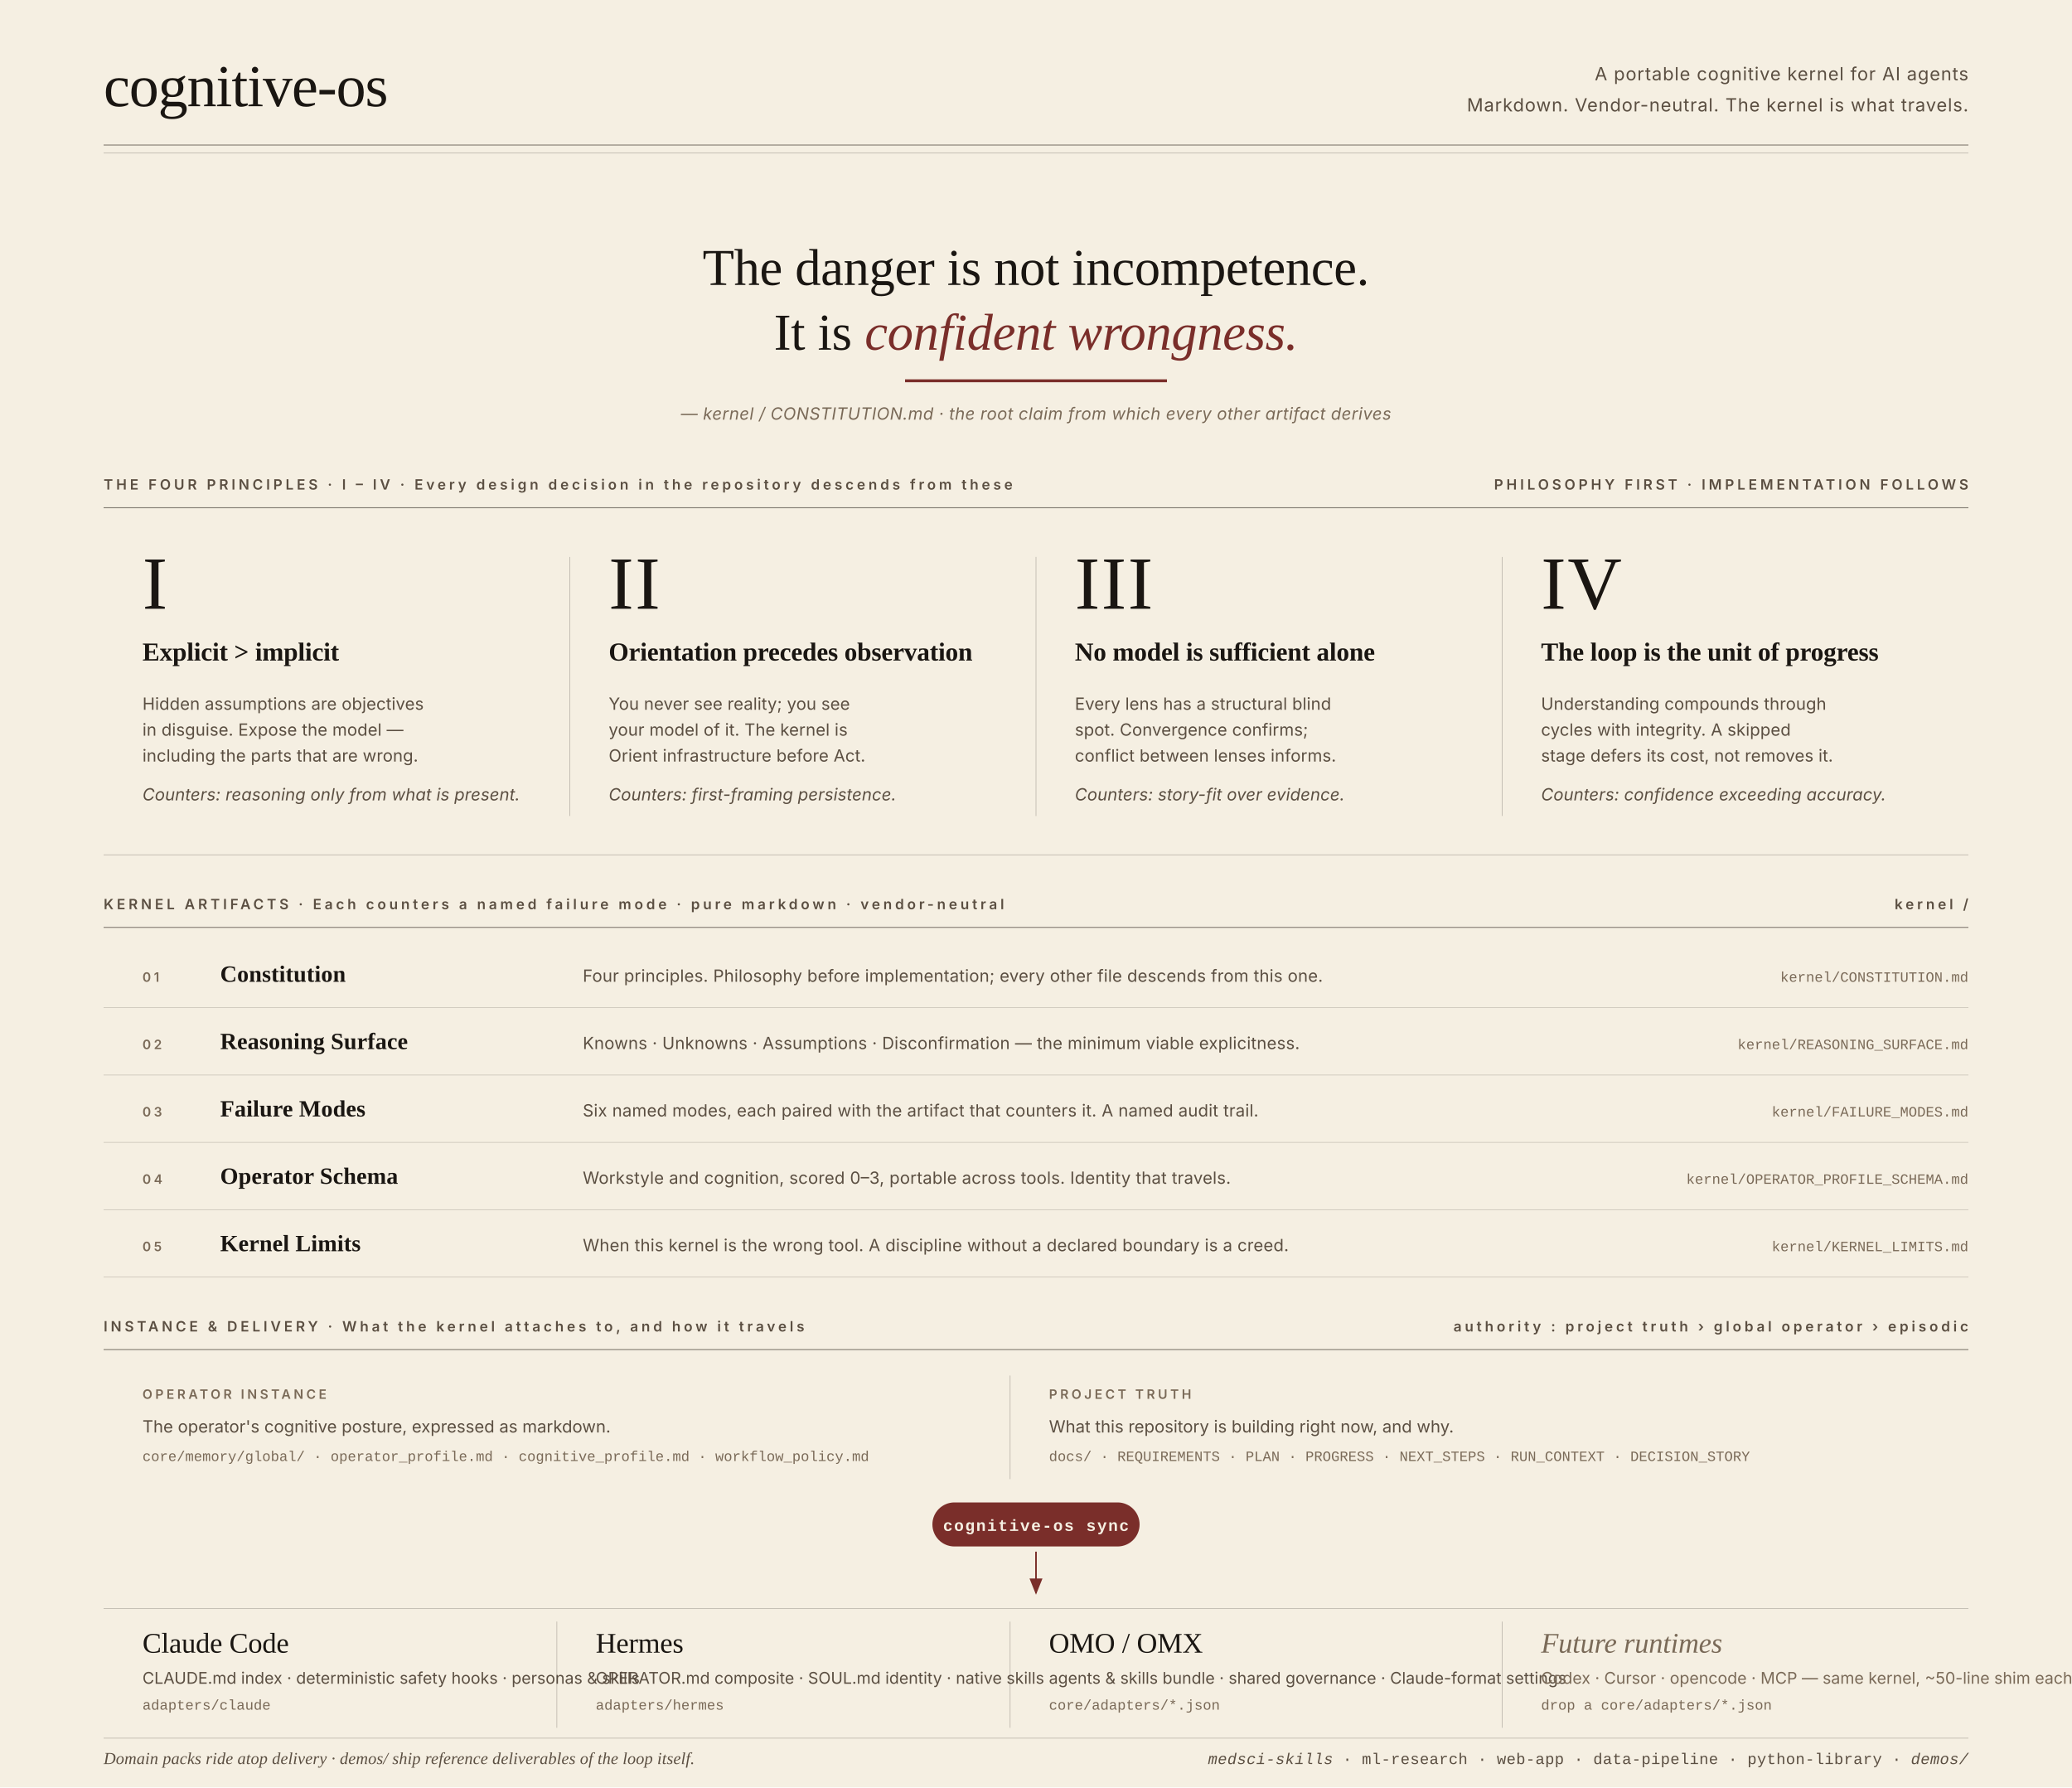
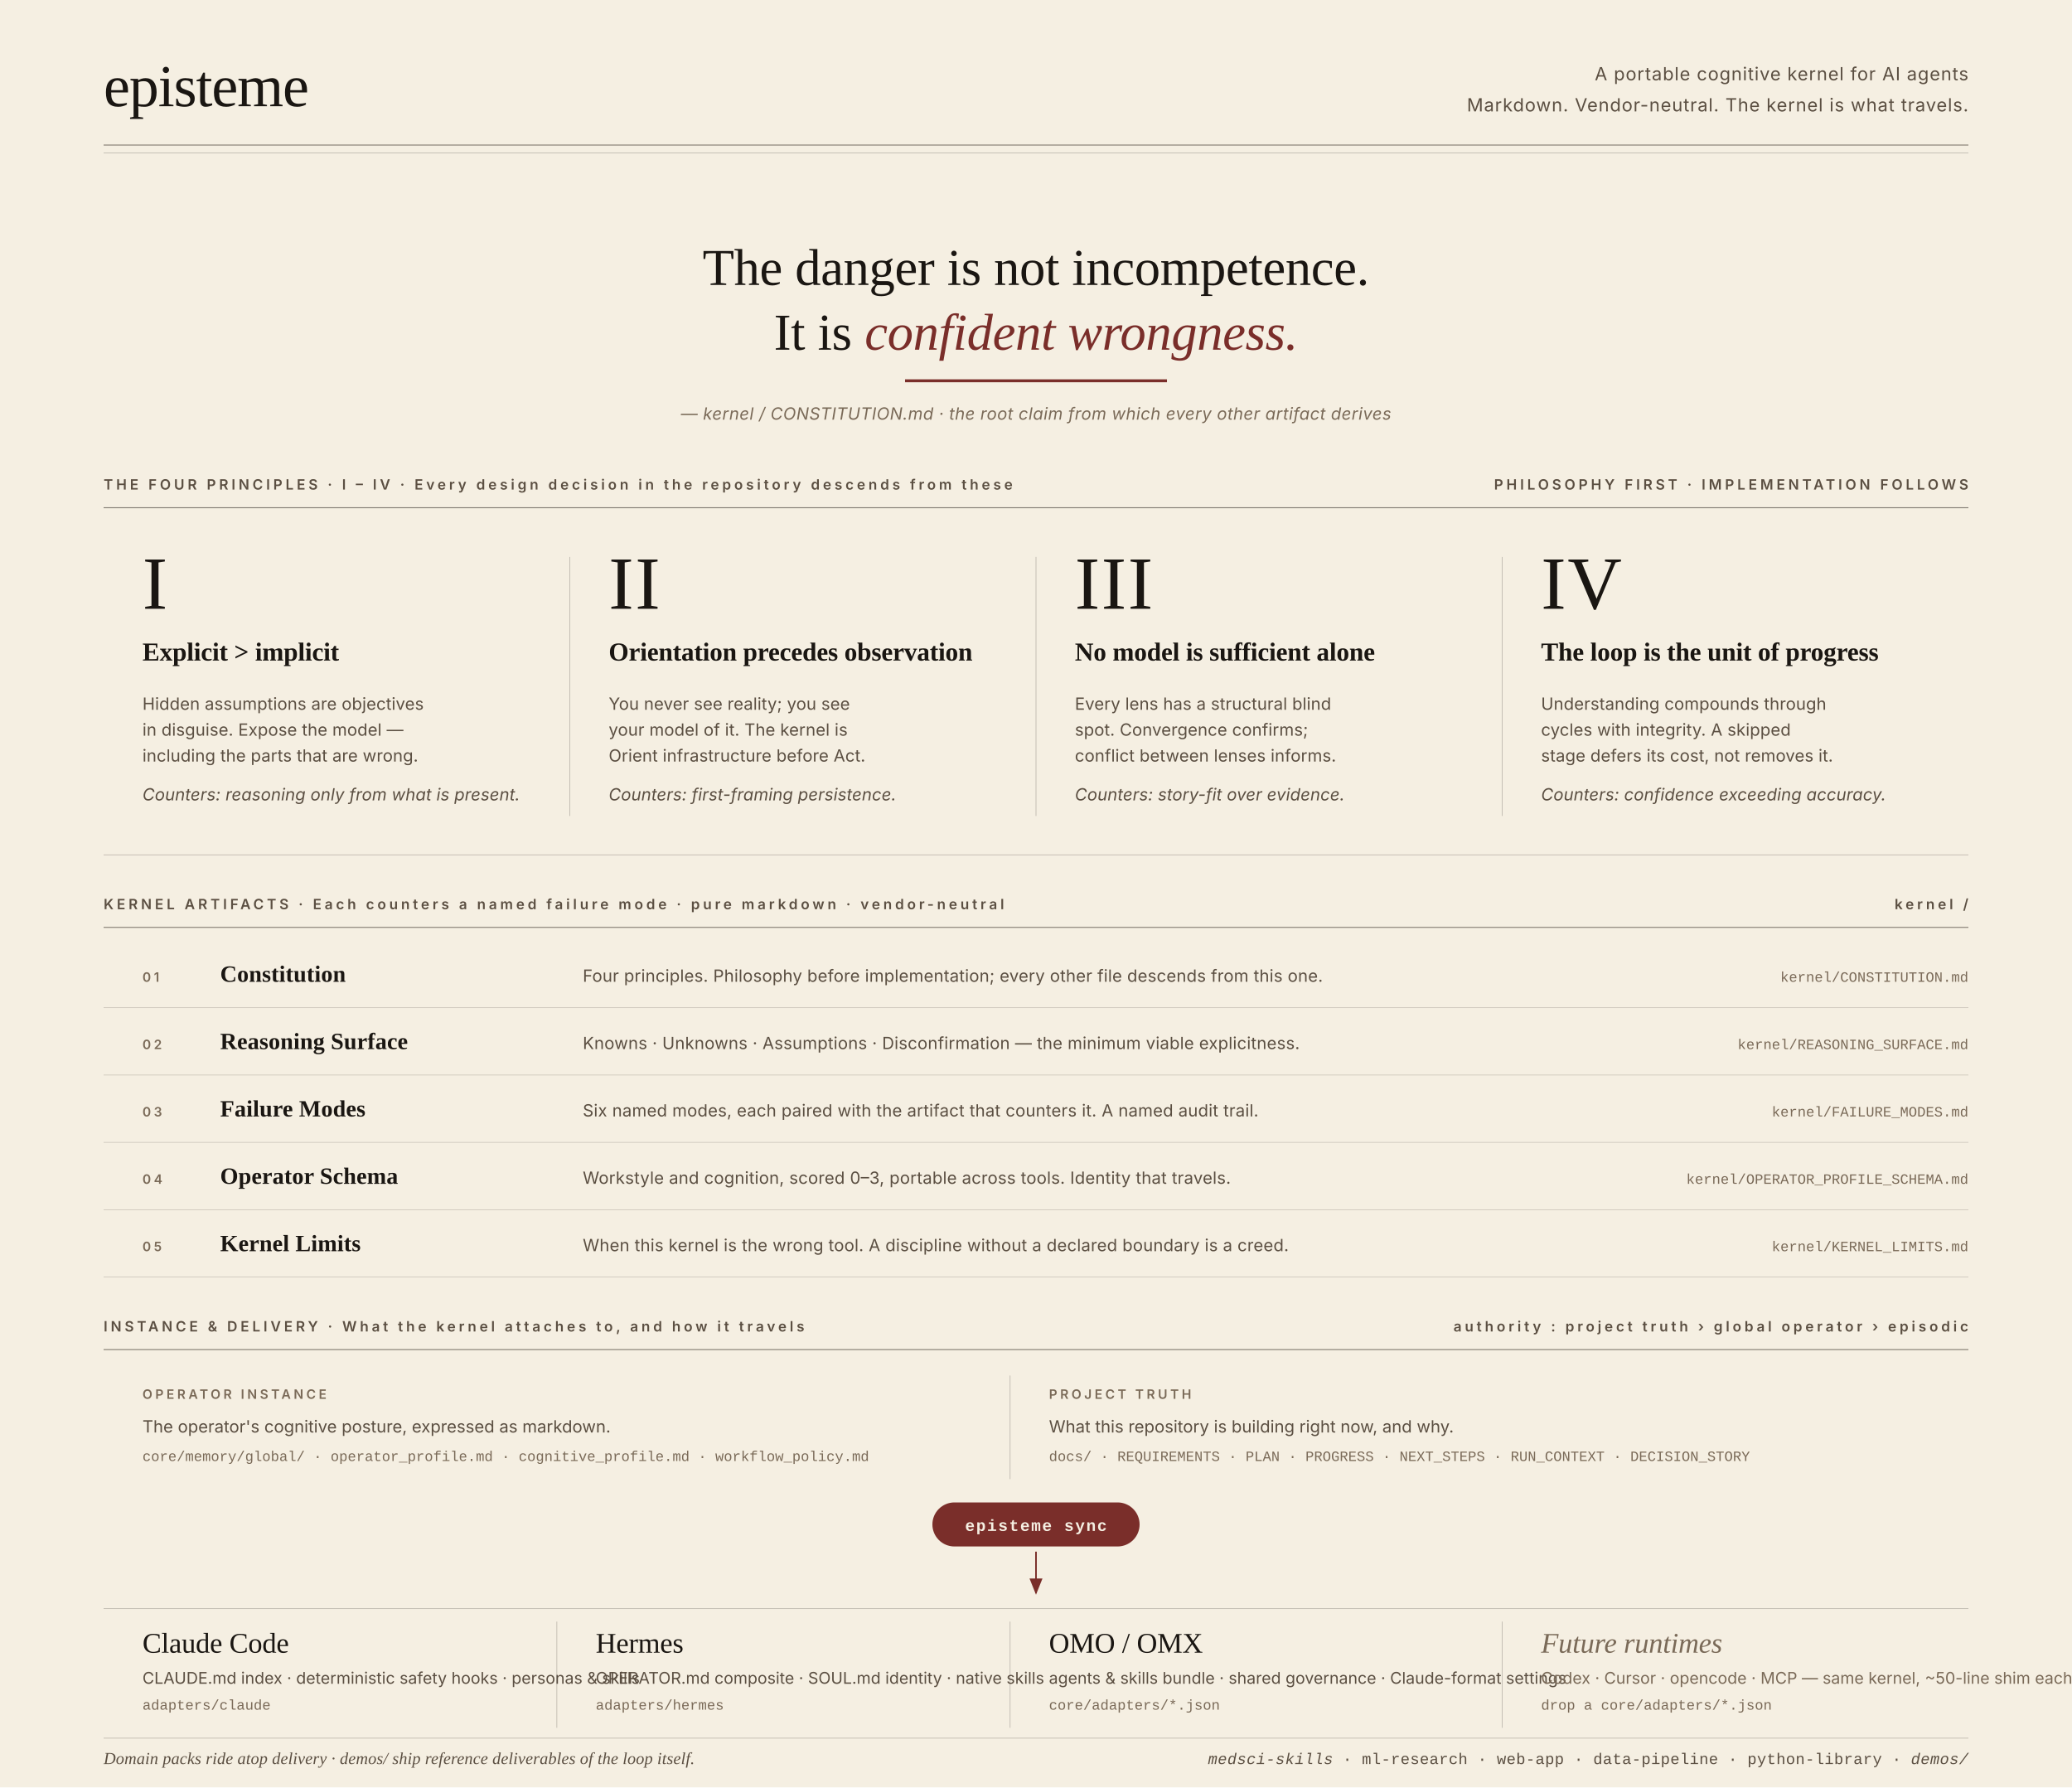
- <svg xmlns="http://www.w3.org/2000/svg" width="1600" height="1380" viewBox="0 0 1600 1380" role="img" aria-label="cognitive-os — a portable cognitive kernel for AI agents. The kernel is markdown; adapters deliver it; the kernel is what travels.">
+ <svg xmlns="http://www.w3.org/2000/svg" width="1600" height="1380" viewBox="0 0 1600 1380" role="img" aria-label="episteme — a portable cognitive kernel for AI agents. The kernel is markdown; adapters deliver it; the kernel is what travels.">
  <defs>
    <style type="text/css">
      /* Editorial Constitution — typographic, no filled panels except the sync pill. */
      .nameplate    { font: 500 46px ui-serif, Georgia, "Times New Roman", serif; fill: #1A1612; letter-spacing: -0.015em; }
      .nameplate em { font-style: italic; font-weight: 400; }
      .epigraph     { font: 400 14px ui-sans-serif, -apple-system, "Segoe UI", "Helvetica Neue", sans-serif; fill: #5B4F42; letter-spacing: 0.04em; }
      .epigraph em  { font-style: italic; fill: #1A1612; }

      .rootclaim    { font: 500 40px ui-serif, Georgia, "Times New Roman", serif; fill: #1A1612; letter-spacing: -0.005em; }
      .rootclaim em { font-style: italic; font-weight: 500; fill: #7A2E2A; }
      .attribution  { font: 400 italic 13px ui-sans-serif, -apple-system, "Segoe UI", sans-serif; fill: #7A6A58; letter-spacing: 0.02em; }

      .section      { font: 600 11px ui-sans-serif, -apple-system, "Segoe UI", sans-serif; fill: #5B4F42; letter-spacing: 0.22em; }
      .section-hair { stroke: #2A231E; stroke-width: 0.75; stroke-opacity: 0.55; fill: none; }
      .hair         { stroke: #2A231E; stroke-width: 0.5; stroke-opacity: 0.30; fill: none; }
      .hair-row     { stroke: #2A231E; stroke-width: 0.5; stroke-opacity: 0.22; fill: none; }

      .roman        { font: 400 58px ui-serif, Georgia, "Times New Roman", serif; fill: #1A1612; letter-spacing: 0.02em; }
      .p-title      { font: 600 20px ui-serif, Georgia, "Times New Roman", serif; fill: #1A1612; letter-spacing: -0.005em; }
      .p-gloss      { font: 400 13px ui-sans-serif, -apple-system, "Segoe UI", sans-serif; fill: #5B4F42; letter-spacing: 0.005em; }
      .p-gloss em   { font-style: italic; fill: #1A1612; }

      .a-index      { font: 600 10px ui-sans-serif, -apple-system, "Segoe UI", sans-serif; fill: #7A6A58; letter-spacing: 0.22em; }
      .a-title      { font: 600 18px ui-serif, Georgia, "Times New Roman", serif; fill: #1A1612; letter-spacing: 0.005em; }
      .a-gloss      { font: 400 13px ui-sans-serif, -apple-system, "Segoe UI", sans-serif; fill: #5B4F42; letter-spacing: 0.01em; }
      .a-gloss em   { font-style: italic; fill: #1A1612; }
      .a-path       { font: 400 11px ui-monospace, "SF Mono", Menlo, Monaco, "Courier New", monospace; fill: #7A6A58; }

      .row-label    { font: 600 10px ui-sans-serif, -apple-system, "Segoe UI", sans-serif; fill: #7A6A58; letter-spacing: 0.22em; }
      .row-gloss    { font: 400 13px ui-sans-serif, -apple-system, "Segoe UI", sans-serif; fill: #5B4F42; }
      .row-path     { font: 400 11px ui-monospace, "SF Mono", Menlo, Monaco, "Courier New", monospace; fill: #7A6A58; }

      .sync-label   { font: 600 12.5px ui-monospace, "SF Mono", Menlo, Monaco, "Courier New", monospace; fill: #F5EFE2; letter-spacing: 0.08em; }

      .adapter      { font: 500 22px ui-serif, Georgia, "Times New Roman", serif; fill: #1A1612; letter-spacing: -0.005em; }
      .adapter-line { font: 400 12.5px ui-sans-serif, -apple-system, "Segoe UI", sans-serif; fill: #5B4F42; }
      .adapter-future .adapter { fill: #7A6A58; }
      .adapter-future .adapter-line { fill: #7A6A58; }

      .pack-heading { font: 400 italic 13px ui-serif, Georgia, "Times New Roman", serif; fill: #5B4F42; letter-spacing: 0.005em; }
      .pack-chip    { font: 500 12px ui-monospace, "SF Mono", Menlo, Monaco, "Courier New", monospace; fill: #5B4F42; letter-spacing: 0.02em; }
      .pack-chip em { font-style: italic; fill: #7A2E2A; }

      .colophon     { font: 400 12px ui-sans-serif, -apple-system, "Segoe UI", sans-serif; fill: #5B4F42; letter-spacing: 0.01em; }
      .colophon em  { font-style: italic; fill: #1A1612; }

      .accent-rule  { stroke: #7A2E2A; stroke-width: 2.25; fill: none; stroke-linecap: square; }
      .accent-thin  { stroke: #7A2E2A; stroke-width: 1.25; fill: none; }
      .ink-arrow    { stroke: #2A231E; stroke-width: 0.75; stroke-opacity: 0.55; fill: none; }

      .center { text-anchor: middle; }
      .end    { text-anchor: end; }
    </style>
    <marker id="arrow-accent" markerWidth="10" markerHeight="8" refX="9" refY="4" orient="auto">
      <path d="M0,0 L10,4 L0,8 Z" fill="#7A2E2A" />
    </marker>
    <marker id="arrow-ink" markerWidth="10" markerHeight="8" refX="9" refY="4" orient="auto">
      <path d="M0,0 L10,4 L0,8 Z" fill="#2A231E" fill-opacity="0.55" />
    </marker>
  </defs>
  <rect width="1600" height="1380" fill="#F5EFE2" />
-   <text x="80" y="82" class="nameplate">cognitive-os</text>
+   <text x="80" y="82" class="nameplate">episteme</text>
  <text x="1520" y="62" class="epigraph end">A portable cognitive kernel for AI agents</text>
  <text x="1520" y="86" class="epigraph end">Markdown. Vendor-neutral. The kernel is what travels.</text>
  <line x1="80" y1="112" x2="1520" y2="112" class="section-hair" />
  <line x1="80" y1="118" x2="1520" y2="118" class="hair" />
  <text x="800" y="220" class="rootclaim center">The danger is not incompetence.</text>
  <text x="800" y="270" class="rootclaim center">It is <tspan class="rootclaim" style="font-style:italic;fill:#7A2E2A">confident wrongness.</tspan>
  </text>
  <line x1="700" y1="294" x2="900" y2="294" class="accent-rule" />
  <text x="800" y="324" class="attribution center">— kernel / CONSTITUTION.md · the root claim from which every other artifact derives</text>
  <text x="80" y="378" class="section">THE FOUR PRINCIPLES  ·  I – IV  ·  Every design decision in the repository descends from these</text>
  <text x="1520" y="378" class="section end">PHILOSOPHY FIRST · IMPLEMENTATION FOLLOWS</text>
  <line x1="80" y1="392" x2="1520" y2="392" class="section-hair" />
  <text x="110" y="470" class="roman">I</text>
  <text x="110" y="510" class="p-title">Explicit &gt; implicit</text>
  <text x="110" y="548" class="p-gloss">Hidden assumptions are objectives</text>
  <text x="110" y="568" class="p-gloss">in disguise. Expose the model —</text>
  <text x="110" y="588" class="p-gloss">including the parts that are wrong.</text>
  <text x="110" y="618" class="p-gloss">
    <tspan style="font-style:italic">Counters: reasoning only from what is present.</tspan>
  </text>
  <line x1="440" y1="430" x2="440" y2="630" class="hair" />
  <text x="470" y="470" class="roman">II</text>
  <text x="470" y="510" class="p-title">Orientation precedes observation</text>
  <text x="470" y="548" class="p-gloss">You never see reality; you see</text>
  <text x="470" y="568" class="p-gloss">your model of it. The kernel is</text>
  <text x="470" y="588" class="p-gloss">Orient infrastructure before Act.</text>
  <text x="470" y="618" class="p-gloss">
    <tspan style="font-style:italic">Counters: first-framing persistence.</tspan>
  </text>
  <line x1="800" y1="430" x2="800" y2="630" class="hair" />
  <text x="830" y="470" class="roman">III</text>
  <text x="830" y="510" class="p-title">No model is sufficient alone</text>
  <text x="830" y="548" class="p-gloss">Every lens has a structural blind</text>
  <text x="830" y="568" class="p-gloss">spot. Convergence confirms;</text>
  <text x="830" y="588" class="p-gloss">conflict between lenses informs.</text>
  <text x="830" y="618" class="p-gloss">
    <tspan style="font-style:italic">Counters: story-fit over evidence.</tspan>
  </text>
  <line x1="1160" y1="430" x2="1160" y2="630" class="hair" />
  <text x="1190" y="470" class="roman">IV</text>
  <text x="1190" y="510" class="p-title">The loop is the unit of progress</text>
  <text x="1190" y="548" class="p-gloss">Understanding compounds through</text>
  <text x="1190" y="568" class="p-gloss">cycles with integrity. A skipped</text>
  <text x="1190" y="588" class="p-gloss">stage defers its cost, not removes it.</text>
  <text x="1190" y="618" class="p-gloss">
    <tspan style="font-style:italic">Counters: confidence exceeding accuracy.</tspan>
  </text>
  <line x1="80" y1="660" x2="1520" y2="660" class="hair" />
  <text x="80" y="702" class="section">KERNEL ARTIFACTS  ·  Each counters a named failure mode · pure markdown · vendor-neutral</text>
  <text x="1520" y="702" class="section end">kernel /</text>
  <line x1="80" y1="716" x2="1520" y2="716" class="section-hair" />
  <text x="110" y="758" class="a-index">01</text>
  <text x="170" y="758" class="a-title">Constitution</text>
  <text x="450" y="758" class="a-gloss">Four principles. Philosophy before implementation; every other file descends from this one.</text>
  <text x="1520" y="758" class="a-path end">kernel/CONSTITUTION.md</text>
  <line x1="80" y1="778" x2="1520" y2="778" class="hair-row" />
  <text x="110" y="810" class="a-index">02</text>
  <text x="170" y="810" class="a-title">Reasoning Surface</text>
  <text x="450" y="810" class="a-gloss">Knowns · Unknowns · Assumptions · Disconfirmation — the minimum viable explicitness.</text>
  <text x="1520" y="810" class="a-path end">kernel/REASONING_SURFACE.md</text>
  <line x1="80" y1="830" x2="1520" y2="830" class="hair-row" />
  <text x="110" y="862" class="a-index">03</text>
  <text x="170" y="862" class="a-title">Failure Modes</text>
  <text x="450" y="862" class="a-gloss">Six named modes, each paired with the artifact that counters it. A named audit trail.</text>
  <text x="1520" y="862" class="a-path end">kernel/FAILURE_MODES.md</text>
  <line x1="80" y1="882" x2="1520" y2="882" class="hair-row" />
  <text x="110" y="914" class="a-index">04</text>
  <text x="170" y="914" class="a-title">Operator Schema</text>
  <text x="450" y="914" class="a-gloss">Workstyle and cognition, scored 0–3, portable across tools. Identity that travels.</text>
  <text x="1520" y="914" class="a-path end">kernel/OPERATOR_PROFILE_SCHEMA.md</text>
  <line x1="80" y1="934" x2="1520" y2="934" class="hair-row" />
  <text x="110" y="966" class="a-index">05</text>
  <text x="170" y="966" class="a-title">Kernel Limits</text>
  <text x="450" y="966" class="a-gloss">When this kernel is the wrong tool. A discipline without a declared boundary is a creed.</text>
  <text x="1520" y="966" class="a-path end">kernel/KERNEL_LIMITS.md</text>
  <line x1="80" y1="986" x2="1520" y2="986" class="hair-row" />
  <text x="80" y="1028" class="section">INSTANCE &amp; DELIVERY  ·  What the kernel attaches to, and how it travels</text>
  <text x="1520" y="1028" class="section end">authority : project truth › global operator › episodic</text>
  <line x1="80" y1="1042" x2="1520" y2="1042" class="section-hair" />
  <text x="110" y="1080" class="row-label">OPERATOR INSTANCE</text>
  <text x="110" y="1106" class="row-gloss">The operator's cognitive posture, expressed as markdown.</text>
  <text x="110" y="1128" class="row-path">core/memory/global/ · operator_profile.md · cognitive_profile.md · workflow_policy.md</text>
  <line x1="780" y1="1062" x2="780" y2="1142" class="hair" />
  <text x="810" y="1080" class="row-label">PROJECT TRUTH</text>
  <text x="810" y="1106" class="row-gloss">What this repository is building right now, and why.</text>
  <text x="810" y="1128" class="row-path">docs/ · REQUIREMENTS · PLAN · PROGRESS · NEXT_STEPS · RUN_CONTEXT · DECISION_STORY</text>
  <rect x="720" y="1160" width="160" height="34" rx="17" fill="#7A2E2A" />
-   <text x="800" y="1182" class="sync-label center">cognitive-os sync</text>
+   <text x="800" y="1182" class="sync-label center">episteme sync</text>
  <line x1="800" y1="1198" x2="800" y2="1230" class="accent-thin" marker-end="url(#arrow-accent)" />
  <line x1="80" y1="1242" x2="1520" y2="1242" class="hair" />
  <text x="110" y="1276" class="adapter">Claude Code</text>
  <text x="110" y="1300" class="adapter-line">CLAUDE.md index · deterministic safety hooks · personas &amp; skills</text>
  <text x="110" y="1320" class="row-path">adapters/claude</text>
  <line x1="430" y1="1252" x2="430" y2="1334" class="hair" />
  <text x="460" y="1276" class="adapter">Hermes</text>
  <text x="460" y="1300" class="adapter-line">OPERATOR.md composite · SOUL.md identity · native skills</text>
  <text x="460" y="1320" class="row-path">adapters/hermes</text>
  <line x1="780" y1="1252" x2="780" y2="1334" class="hair" />
  <text x="810" y="1276" class="adapter">OMO / OMX</text>
  <text x="810" y="1300" class="adapter-line">agents &amp; skills bundle · shared governance · Claude-format settings</text>
  <text x="810" y="1320" class="row-path">core/adapters/*.json</text>
  <line x1="1160" y1="1252" x2="1160" y2="1334" class="hair" />
  <g class="adapter-future">
    <text x="1190" y="1276" class="adapter">
      <tspan style="font-style:italic">Future runtimes</tspan>
    </text>
    <text x="1190" y="1300" class="adapter-line">Codex · Cursor · opencode · MCP — same kernel, ~50-line shim each</text>
    <text x="1190" y="1320" class="row-path">drop a core/adapters/*.json</text>
  </g>
  <line x1="80" y1="1342" x2="1520" y2="1342" class="hair" />
  <text x="80" y="1362" class="pack-heading">Domain packs ride atop delivery · demos/ ship reference deliverables of the loop itself.</text>
  <text x="1520" y="1362" class="pack-chip end">
    <tspan style="font-style:italic">medsci-skills</tspan>  ·  ml-research  ·  web-app  ·  data-pipeline  ·  python-library  ·  <tspan style="font-style:italic">demos/</tspan>
  </text>
</svg>
